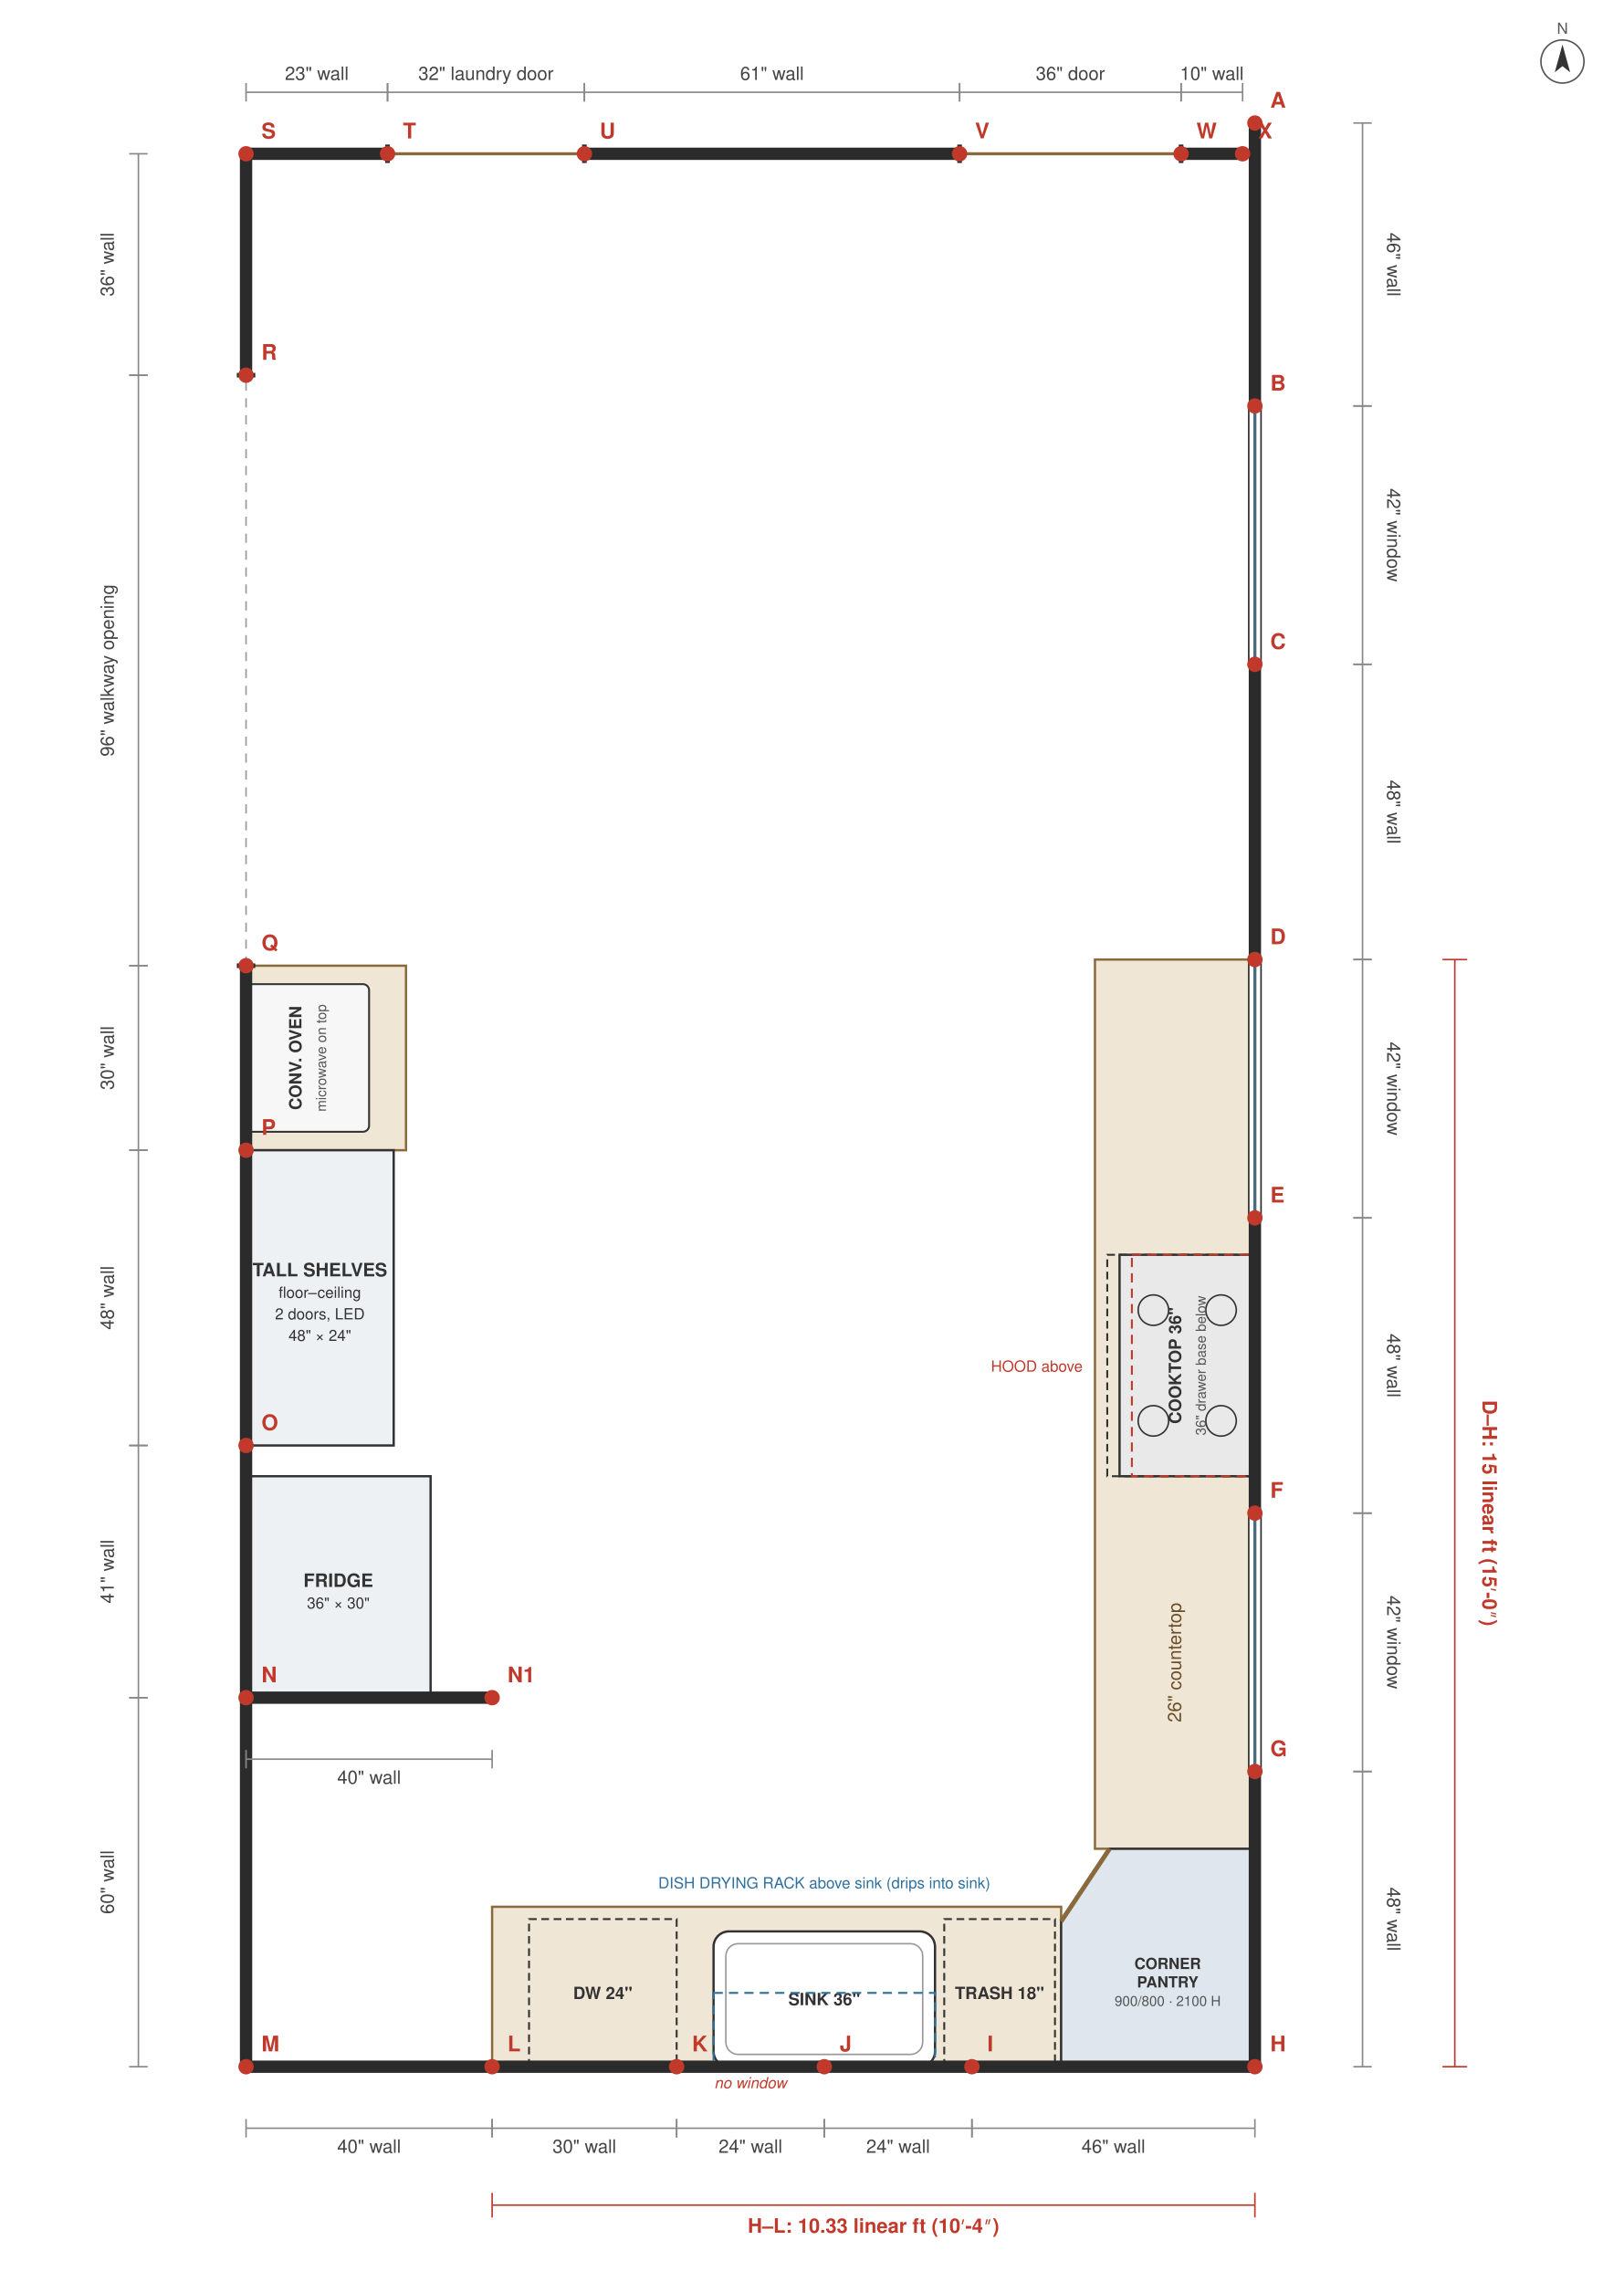
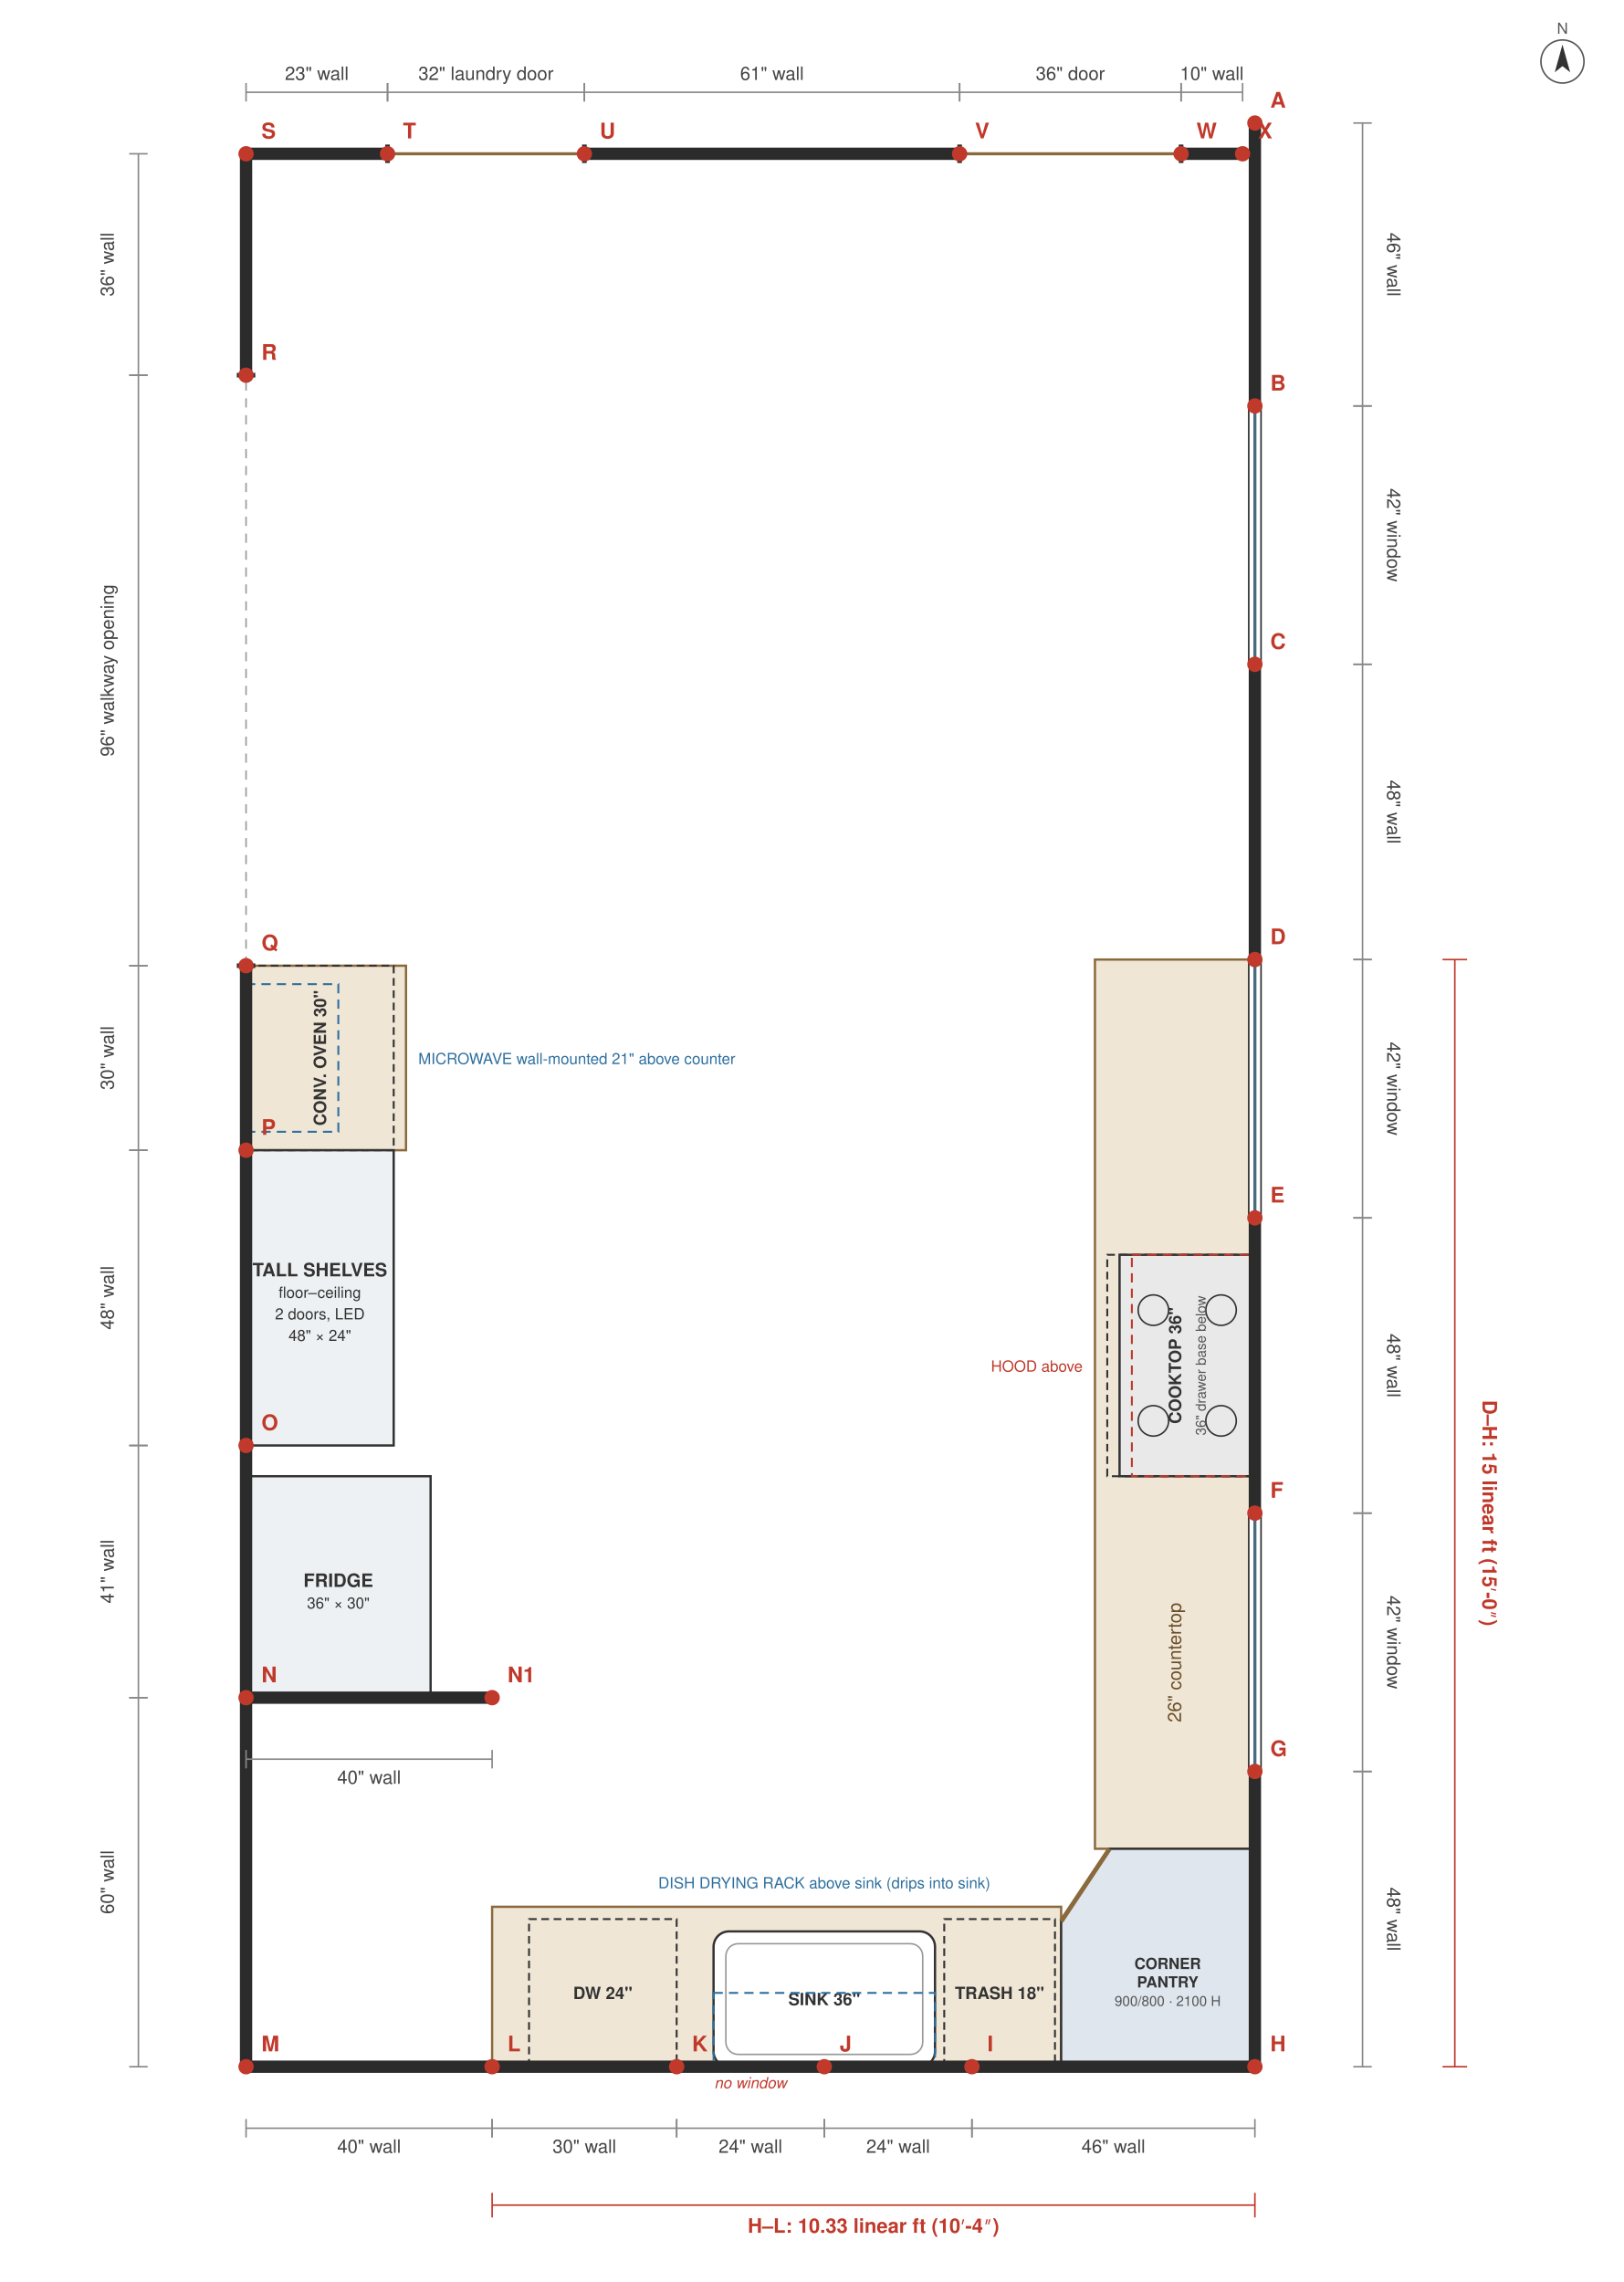
<svg xmlns="http://www.w3.org/2000/svg" viewBox="0 0 1056 1484" width="1056" height="1484" font-family="Helvetica, Arial, sans-serif">
  <rect width="1056" height="1484" fill="#ffffff" />
  <g id="north" transform="translate(1016,40)">
    <circle r="14" fill="none" stroke="#555" />
    <path d="M 0 -11 L 5 7 L 0 3 L -5 7 Z" fill="#333" />
    <text y="-18" font-size="10" fill="#555" text-anchor="middle">N</text>
  </g>
  <path id="counter-Dp" d="M 816 624 L 816 1202.268 L 712 1202.268 L 712 624 Z" fill="#efe6d6" stroke="#8a6a3d" stroke-width="1.5" />
  <text x="764.0" y="1085.134" font-size="12" fill="#6b4f2a" text-anchor="middle" transform="rotate(-90 764.0 1081.134)">26" countertop</text>
  <path id="counter-pL" d="M 690.016 1344 L 320 1344 L 320 1240 L 690.016 1240 Z" fill="#efe6d6" stroke="#8a6a3d" stroke-width="1.5" />
  <path id="counter-PQ" d="M 160 748 L 160 628 L 264 628 L 264 748 Z" fill="#efe6d6" stroke="#8a6a3d" stroke-width="1.5" />
  <g id="appliance-fridge">
    <rect x="160" y="960" width="120" height="144" fill="#eef1f3" stroke="#333" stroke-width="1.5" />
    <text x="220.0" y="1032.0" font-size="12" font-weight="700" fill="#333" text-anchor="middle">FRIDGE</text>
    <text x="220.0" y="1046.0" font-size="10" font-weight="400" fill="#333" text-anchor="middle">36" × 30"</text>
  </g>
  <g id="appliance-tall shelves">
    <rect x="160" y="748" width="96" height="192" fill="#eef1f3" stroke="#333" stroke-width="1.5" />
    <text x="208.0" y="830.0" font-size="12" font-weight="700" fill="#333" text-anchor="middle">TALL SHELVES</text>
    <text x="208.0" y="844.0" font-size="10" font-weight="400" fill="#333" text-anchor="middle">floor–ceiling</text>
    <text x="208.0" y="858.0" font-size="10" font-weight="400" fill="#333" text-anchor="middle">2 doors, LED</text>
    <text x="208.0" y="872.0" font-size="10" font-weight="400" fill="#333" text-anchor="middle">48" × 24"</text>
  </g>
  <path id="corner-pantry" d="M 816 1344 L 816 1202.268 L 721.512 1202.268 L 690.016 1249.512 L 690.016 1344 Z" fill="#dfe6ee" stroke="#333" stroke-width="1.5" />
  <line x1="721.512" y1="1202.268" x2="690.016" y2="1249.512" stroke="#8a6a3d" stroke-width="3" />
  <text x="759.307" y="1280.472" font-size="10" font-weight="700" fill="#333" text-anchor="middle">CORNER</text>
  <text x="759.307" y="1292.472" font-size="10" font-weight="700" fill="#333" text-anchor="middle">PANTRY</text>
  <text x="759.307" y="1304.472" font-size="9" fill="#555" text-anchor="middle">900/800 · 2100 H</text>
  <text x="488.0" y="1358.0" font-size="10" font-style="italic" fill="#c0392b" text-anchor="middle">no window</text>
-   <g id="onc-conv.">
-     <rect x="160" y="640" width="80" height="96" rx="4" fill="#f7f7f7" stroke="#333" stroke-width="1.25" />
-     <text x="196.0" y="688.0" font-size="11" font-weight="700" fill="#333" text-anchor="middle" transform="rotate(-90 196.0 688.0)">CONV. OVEN</text>
-     <text x="212.0" y="688.0" font-size="9" fill="#555" text-anchor="middle" transform="rotate(-90 212.0 688.0)">microwave on top</text>
+   <g id="under-conv.">
+     <rect x="160" y="628" width="96" height="120" fill="none" stroke="#333" stroke-width="1.25" stroke-dasharray="5 3" />
+     <text x="212.0" y="688.0" font-size="11" font-weight="700" fill="#333" text-anchor="middle" transform="rotate(-90 212.0 688.0)">CONV. OVEN 30"</text>
+   </g>
+   <g id="rack-microwave">
+     <rect x="160" y="640" width="60" height="96" fill="none" stroke="#2e6f9e" stroke-width="1.25" stroke-dasharray="6 4" />
+     <text x="272" y="692.0" font-size="10" fill="#2e6f9e" text-anchor="start">MICROWAVE wall-mounted 21" above counter</text>
  </g>
  <g id="under-base">
    <rect x="720" y="816" width="96" height="144" fill="none" stroke="#333" stroke-width="1.25" stroke-dasharray="5 3" />
  </g>
  <g id="range-cooktop">
    <rect x="728" y="816" width="88" height="144" fill="#e9e9e9" stroke="#333" stroke-width="1.5" />
    <circle cx="750.0" cy="852.0" r="9.9" fill="none" stroke="#333" />
    <circle cx="750.0" cy="924.0" r="9.9" fill="none" stroke="#333" />
    <circle cx="794.0" cy="852.0" r="9.9" fill="none" stroke="#333" />
    <circle cx="794.0" cy="924.0" r="9.9" fill="none" stroke="#333" />
    <text x="768.0" y="888.0" font-size="11" font-weight="700" fill="#333" text-anchor="middle" transform="rotate(-90 768.0 888.0)">COOKTOP 36"</text>
    <text x="784.0" y="888.0" font-size="9" fill="#555" text-anchor="middle" transform="rotate(-90 784.0 888.0)">36" drawer base below</text>
  </g>
  <g id="hood-hood">
    <rect x="736" y="816" width="80" height="144" fill="none" stroke="#c0392b" stroke-width="1.25" stroke-dasharray="6 4" />
    <text x="704" y="892.0" font-size="10" fill="#c0392b" text-anchor="end">HOOD above</text>
  </g>
  <g id="sink-sink">
    <rect x="464" y="1256" width="144" height="88" rx="10" fill="#fff" stroke="#333" stroke-width="1.5" />
    <rect x="472" y="1264" width="128" height="72" rx="8" fill="none" stroke="#999" />
    <text x="536.0" y="1304.0" font-size="11" font-weight="700" fill="#333" text-anchor="middle">SINK 36"</text>
  </g>
  <g id="rack-dish">
    <rect x="464" y="1296" width="144" height="48" fill="none" stroke="#2e6f9e" stroke-width="1.25" stroke-dasharray="6 4" />
    <text x="536.0" y="1228" font-size="10" fill="#2e6f9e" text-anchor="middle">DISH DRYING RACK above sink (drips into sink)</text>
  </g>
  <g id="under-dw">
    <rect x="344" y="1248" width="96" height="96" fill="none" stroke="#333" stroke-width="1.25" stroke-dasharray="5 3" />
    <text x="392.0" y="1300.0" font-size="11" font-weight="700" fill="#333" text-anchor="middle">DW 24"</text>
  </g>
  <g id="under-trash">
    <rect x="614.0" y="1248" width="72.0" height="96" fill="none" stroke="#333" stroke-width="1.25" stroke-dasharray="5 3" />
    <text x="650.0" y="1300.0" font-size="11" font-weight="700" fill="#333" text-anchor="middle">TRASH 18"</text>
  </g>
  <line id="wall-AB" x1="816" y1="80" x2="816" y2="264" stroke="#2b2b2b" stroke-width="8" />
  <g stroke="#888">
    <line x1="886" y1="80" x2="886" y2="264" />
    <line x1="880" y1="80" x2="892" y2="80" />
    <line x1="880" y1="264" x2="892" y2="264" />
  </g>
  <text x="902" y="172.0" font-size="12" fill="#444" text-anchor="middle" transform="rotate(90 902 172.0)">46" wall</text>
  <g id="window-BC">
    <rect x="812" y="264" width="8" height="168" fill="#fff" stroke="#2b2b2b" />
    <line x1="816" y1="264" x2="816" y2="432" stroke="#4a6b80" stroke-width="2" />
  </g>
  <g stroke="#888">
    <line x1="886" y1="264" x2="886" y2="432" />
    <line x1="880" y1="264" x2="892" y2="264" />
    <line x1="880" y1="432" x2="892" y2="432" />
  </g>
  <text x="902" y="348.0" font-size="12" fill="#444" text-anchor="middle" transform="rotate(90 902 348.0)">42" window</text>
  <line id="wall-CD" x1="816" y1="432" x2="816" y2="624" stroke="#2b2b2b" stroke-width="8" />
  <g stroke="#888">
    <line x1="886" y1="432" x2="886" y2="624" />
    <line x1="880" y1="432" x2="892" y2="432" />
    <line x1="880" y1="624" x2="892" y2="624" />
  </g>
  <text x="902" y="528.0" font-size="12" fill="#444" text-anchor="middle" transform="rotate(90 902 528.0)">48" wall</text>
  <g id="window-DE">
    <rect x="812" y="624" width="8" height="168" fill="#fff" stroke="#2b2b2b" />
    <line x1="816" y1="624" x2="816" y2="792" stroke="#4a6b80" stroke-width="2" />
  </g>
  <g stroke="#888">
    <line x1="886" y1="624" x2="886" y2="792" />
    <line x1="880" y1="624" x2="892" y2="624" />
    <line x1="880" y1="792" x2="892" y2="792" />
  </g>
  <text x="902" y="708.0" font-size="12" fill="#444" text-anchor="middle" transform="rotate(90 902 708.0)">42" window</text>
  <line id="wall-EF" x1="816" y1="792" x2="816" y2="984" stroke="#2b2b2b" stroke-width="8" />
  <g stroke="#888">
    <line x1="886" y1="792" x2="886" y2="984" />
    <line x1="880" y1="792" x2="892" y2="792" />
    <line x1="880" y1="984" x2="892" y2="984" />
  </g>
  <text x="902" y="888.0" font-size="12" fill="#444" text-anchor="middle" transform="rotate(90 902 888.0)">48" wall</text>
  <g id="window-FG">
    <rect x="812" y="984" width="8" height="168" fill="#fff" stroke="#2b2b2b" />
    <line x1="816" y1="984" x2="816" y2="1152" stroke="#4a6b80" stroke-width="2" />
  </g>
  <g stroke="#888">
    <line x1="886" y1="984" x2="886" y2="1152" />
    <line x1="880" y1="984" x2="892" y2="984" />
    <line x1="880" y1="1152" x2="892" y2="1152" />
  </g>
  <text x="902" y="1068.0" font-size="12" fill="#444" text-anchor="middle" transform="rotate(90 902 1068.0)">42" window</text>
  <line id="wall-GH" x1="816" y1="1152" x2="816" y2="1344" stroke="#2b2b2b" stroke-width="8" />
  <g stroke="#888">
    <line x1="886" y1="1152" x2="886" y2="1344" />
    <line x1="880" y1="1152" x2="892" y2="1152" />
    <line x1="880" y1="1344" x2="892" y2="1344" />
  </g>
  <text x="902" y="1248.0" font-size="12" fill="#444" text-anchor="middle" transform="rotate(90 902 1248.0)">48" wall</text>
  <line id="wall-HI" x1="816" y1="1344" x2="632" y2="1344" stroke="#2b2b2b" stroke-width="8" />
  <g stroke="#888">
    <line x1="816" y1="1384" x2="632" y2="1384" />
    <line x1="816" y1="1378" x2="816" y2="1390" />
    <line x1="632" y1="1378" x2="632" y2="1390" />
  </g>
  <text x="724.0" y="1400" font-size="12" fill="#444" text-anchor="middle">46" wall</text>
  <line id="wall-IJ" x1="632" y1="1344" x2="536" y2="1344" stroke="#2b2b2b" stroke-width="8" />
  <g stroke="#888">
    <line x1="632" y1="1384" x2="536" y2="1384" />
    <line x1="632" y1="1378" x2="632" y2="1390" />
    <line x1="536" y1="1378" x2="536" y2="1390" />
  </g>
  <text x="584.0" y="1400" font-size="12" fill="#444" text-anchor="middle">24" wall</text>
  <line id="wall-JK" x1="536" y1="1344" x2="440" y2="1344" stroke="#2b2b2b" stroke-width="8" />
  <g stroke="#888">
    <line x1="536" y1="1384" x2="440" y2="1384" />
    <line x1="536" y1="1378" x2="536" y2="1390" />
    <line x1="440" y1="1378" x2="440" y2="1390" />
  </g>
  <text x="488.0" y="1400" font-size="12" fill="#444" text-anchor="middle">24" wall</text>
  <line id="wall-KL" x1="440" y1="1344" x2="320" y2="1344" stroke="#2b2b2b" stroke-width="8" />
  <g stroke="#888">
    <line x1="440" y1="1384" x2="320" y2="1384" />
    <line x1="440" y1="1378" x2="440" y2="1390" />
    <line x1="320" y1="1378" x2="320" y2="1390" />
  </g>
  <text x="380.0" y="1400" font-size="12" fill="#444" text-anchor="middle">30" wall</text>
  <line id="wall-LM" x1="320" y1="1344" x2="160" y2="1344" stroke="#2b2b2b" stroke-width="8" />
  <g stroke="#888">
    <line x1="320" y1="1384" x2="160" y2="1384" />
    <line x1="320" y1="1378" x2="320" y2="1390" />
    <line x1="160" y1="1378" x2="160" y2="1390" />
  </g>
  <text x="240.0" y="1400" font-size="12" fill="#444" text-anchor="middle">40" wall</text>
  <line id="wall-MN" x1="160" y1="1344" x2="160" y2="1104" stroke="#2b2b2b" stroke-width="8" />
  <g stroke="#888">
    <line x1="90" y1="1344" x2="90" y2="1104" />
    <line x1="84" y1="1344" x2="96" y2="1344" />
    <line x1="84" y1="1104" x2="96" y2="1104" />
  </g>
  <text x="74" y="1224.0" font-size="12" fill="#444" text-anchor="middle" transform="rotate(-90 74 1224.0)">60" wall</text>
  <line id="wall-NN1" x1="160" y1="1104" x2="320" y2="1104" stroke="#2b2b2b" stroke-width="8" />
  <g stroke="#888">
    <line x1="160" y1="1144" x2="320" y2="1144" />
    <line x1="160" y1="1138" x2="160" y2="1150" />
    <line x1="320" y1="1138" x2="320" y2="1150" />
  </g>
  <text x="240.0" y="1160" font-size="12" fill="#444" text-anchor="middle">40" wall</text>
  <line id="wall-NO" x1="160" y1="1104" x2="160" y2="940" stroke="#2b2b2b" stroke-width="8" />
  <g stroke="#888">
    <line x1="90" y1="1104" x2="90" y2="940" />
    <line x1="84" y1="1104" x2="96" y2="1104" />
    <line x1="84" y1="940" x2="96" y2="940" />
  </g>
  <text x="74" y="1022.0" font-size="12" fill="#444" text-anchor="middle" transform="rotate(-90 74 1022.0)">41" wall</text>
  <line id="wall-OP" x1="160" y1="940" x2="160" y2="748" stroke="#2b2b2b" stroke-width="8" />
  <g stroke="#888">
    <line x1="90" y1="940" x2="90" y2="748" />
    <line x1="84" y1="940" x2="96" y2="940" />
    <line x1="84" y1="748" x2="96" y2="748" />
  </g>
  <text x="74" y="844.0" font-size="12" fill="#444" text-anchor="middle" transform="rotate(-90 74 844.0)">48" wall</text>
  <line id="wall-PQ" x1="160" y1="748" x2="160" y2="628" stroke="#2b2b2b" stroke-width="8" />
  <g stroke="#888">
    <line x1="90" y1="748" x2="90" y2="628" />
    <line x1="84" y1="748" x2="96" y2="748" />
    <line x1="84" y1="628" x2="96" y2="628" />
  </g>
  <text x="74" y="688.0" font-size="12" fill="#444" text-anchor="middle" transform="rotate(-90 74 688.0)">30" wall</text>
  <g id="opening-QR" stroke="#2b2b2b">
    <line x1="160" y1="628" x2="160" y2="244" stroke="#999" stroke-dasharray="6 5" />
    <line x1="154" y1="628" x2="166" y2="628" stroke-width="3" />
    <line x1="154" y1="244" x2="166" y2="244" stroke-width="3" />
  </g>
  <g stroke="#888">
    <line x1="90" y1="628" x2="90" y2="244" />
    <line x1="84" y1="628" x2="96" y2="628" />
    <line x1="84" y1="244" x2="96" y2="244" />
  </g>
  <text x="74" y="436.0" font-size="12" fill="#444" text-anchor="middle" transform="rotate(-90 74 436.0)">96" walkway opening</text>
  <line id="wall-RS" x1="160" y1="244" x2="160" y2="100" stroke="#2b2b2b" stroke-width="8" />
  <g stroke="#888">
    <line x1="90" y1="244" x2="90" y2="100" />
    <line x1="84" y1="244" x2="96" y2="244" />
    <line x1="84" y1="100" x2="96" y2="100" />
  </g>
  <text x="74" y="172.0" font-size="12" fill="#444" text-anchor="middle" transform="rotate(-90 74 172.0)">36" wall</text>
  <line id="wall-ST" x1="160" y1="100" x2="252" y2="100" stroke="#2b2b2b" stroke-width="8" />
  <g stroke="#888">
    <line x1="160" y1="60" x2="252" y2="60" />
    <line x1="160" y1="54" x2="160" y2="66" />
    <line x1="252" y1="54" x2="252" y2="66" />
  </g>
  <text x="206.0" y="52" font-size="12" fill="#444" text-anchor="middle">23" wall</text>
  <g id="door-TU" stroke="#2b2b2b">
    <line x1="252" y1="100" x2="380" y2="100" stroke="#8a6a3d" stroke-width="2" />
    <line x1="252" y1="94" x2="252" y2="106" stroke-width="3" />
    <line x1="380" y1="94" x2="380" y2="106" stroke-width="3" />
  </g>
  <g stroke="#888">
    <line x1="252" y1="60" x2="380" y2="60" />
    <line x1="252" y1="54" x2="252" y2="66" />
    <line x1="380" y1="54" x2="380" y2="66" />
  </g>
  <text x="316.0" y="52" font-size="12" fill="#444" text-anchor="middle">32" laundry door</text>
  <line id="wall-UV" x1="380" y1="100" x2="624" y2="100" stroke="#2b2b2b" stroke-width="8" />
  <g stroke="#888">
    <line x1="380" y1="60" x2="624" y2="60" />
    <line x1="380" y1="54" x2="380" y2="66" />
    <line x1="624" y1="54" x2="624" y2="66" />
  </g>
  <text x="502.0" y="52" font-size="12" fill="#444" text-anchor="middle">61" wall</text>
  <g id="door-VW" stroke="#2b2b2b">
    <line x1="624" y1="100" x2="768" y2="100" stroke="#8a6a3d" stroke-width="2" />
    <line x1="624" y1="94" x2="624" y2="106" stroke-width="3" />
    <line x1="768" y1="94" x2="768" y2="106" stroke-width="3" />
  </g>
  <g stroke="#888">
    <line x1="624" y1="60" x2="768" y2="60" />
    <line x1="624" y1="54" x2="624" y2="66" />
    <line x1="768" y1="54" x2="768" y2="66" />
  </g>
  <text x="696.0" y="52" font-size="12" fill="#444" text-anchor="middle">36" door</text>
  <line id="wall-WX" x1="768" y1="100" x2="808" y2="100" stroke="#2b2b2b" stroke-width="8" />
  <g stroke="#888">
    <line x1="768" y1="60" x2="808" y2="60" />
    <line x1="768" y1="54" x2="768" y2="66" />
    <line x1="808" y1="54" x2="808" y2="66" />
  </g>
  <text x="788.0" y="52" font-size="12" fill="#444" text-anchor="middle">10" wall</text>
  <g stroke="#c0392b">
    <line x1="946" y1="624" x2="946" y2="1344" />
    <line x1="938" y1="624" x2="954" y2="624" />
    <line x1="938" y1="1344" x2="954" y2="1344" />
  </g>
  <text x="964" y="984.0" font-size="13" font-weight="700" fill="#c0392b" text-anchor="middle" transform="rotate(90 964 984.0)">D–H: 15 linear ft (15′-0″)</text>
  <g stroke="#c0392b">
    <line x1="816" y1="1434" x2="320" y2="1434" />
    <line x1="816" y1="1426" x2="816" y2="1442" />
    <line x1="320" y1="1426" x2="320" y2="1442" />
  </g>
  <text x="568.0" y="1452" font-size="13" font-weight="700" fill="#c0392b" text-anchor="middle">H–L: 10.33 linear ft (10′-4″)</text>
  <g font-size="14" font-weight="700" fill="#c0392b">
    <circle cx="816" cy="80" r="5" />
    <text x="826" y="70">A</text>
    <circle cx="816" cy="264" r="5" />
    <text x="826" y="254">B</text>
    <circle cx="816" cy="432" r="5" />
    <text x="826" y="422">C</text>
    <circle cx="816" cy="624" r="5" />
    <text x="826" y="614">D</text>
    <circle cx="816" cy="792" r="5" />
    <text x="826" y="782">E</text>
    <circle cx="816" cy="984" r="5" />
    <text x="826" y="974">F</text>
    <circle cx="816" cy="1152" r="5" />
    <text x="826" y="1142">G</text>
    <circle cx="816" cy="1344" r="5" />
    <text x="826" y="1334">H</text>
    <circle cx="632" cy="1344" r="5" />
    <text x="642" y="1334">I</text>
    <circle cx="536" cy="1344" r="5" />
    <text x="546" y="1334">J</text>
    <circle cx="440" cy="1344" r="5" />
    <text x="450" y="1334">K</text>
    <circle cx="320" cy="1344" r="5" />
    <text x="330" y="1334">L</text>
    <circle cx="160" cy="1344" r="5" />
    <text x="170" y="1334">M</text>
    <circle cx="160" cy="1104" r="5" />
    <text x="170" y="1094">N</text>
    <circle cx="320" cy="1104" r="5" />
    <text x="330" y="1094">N1</text>
    <circle cx="160" cy="940" r="5" />
    <text x="170" y="930">O</text>
    <circle cx="160" cy="748" r="5" />
    <text x="170" y="738">P</text>
    <circle cx="160" cy="628" r="5" />
    <text x="170" y="618">Q</text>
    <circle cx="160" cy="244" r="5" />
    <text x="170" y="234">R</text>
    <circle cx="160" cy="100" r="5" />
    <text x="170" y="90">S</text>
    <circle cx="252" cy="100" r="5" />
    <text x="262" y="90">T</text>
    <circle cx="380" cy="100" r="5" />
    <text x="390" y="90">U</text>
    <circle cx="624" cy="100" r="5" />
    <text x="634" y="90">V</text>
    <circle cx="768" cy="100" r="5" />
    <text x="778" y="90">W</text>
    <circle cx="808" cy="100" r="5" />
    <text x="818" y="90">X</text>
  </g>
</svg>
